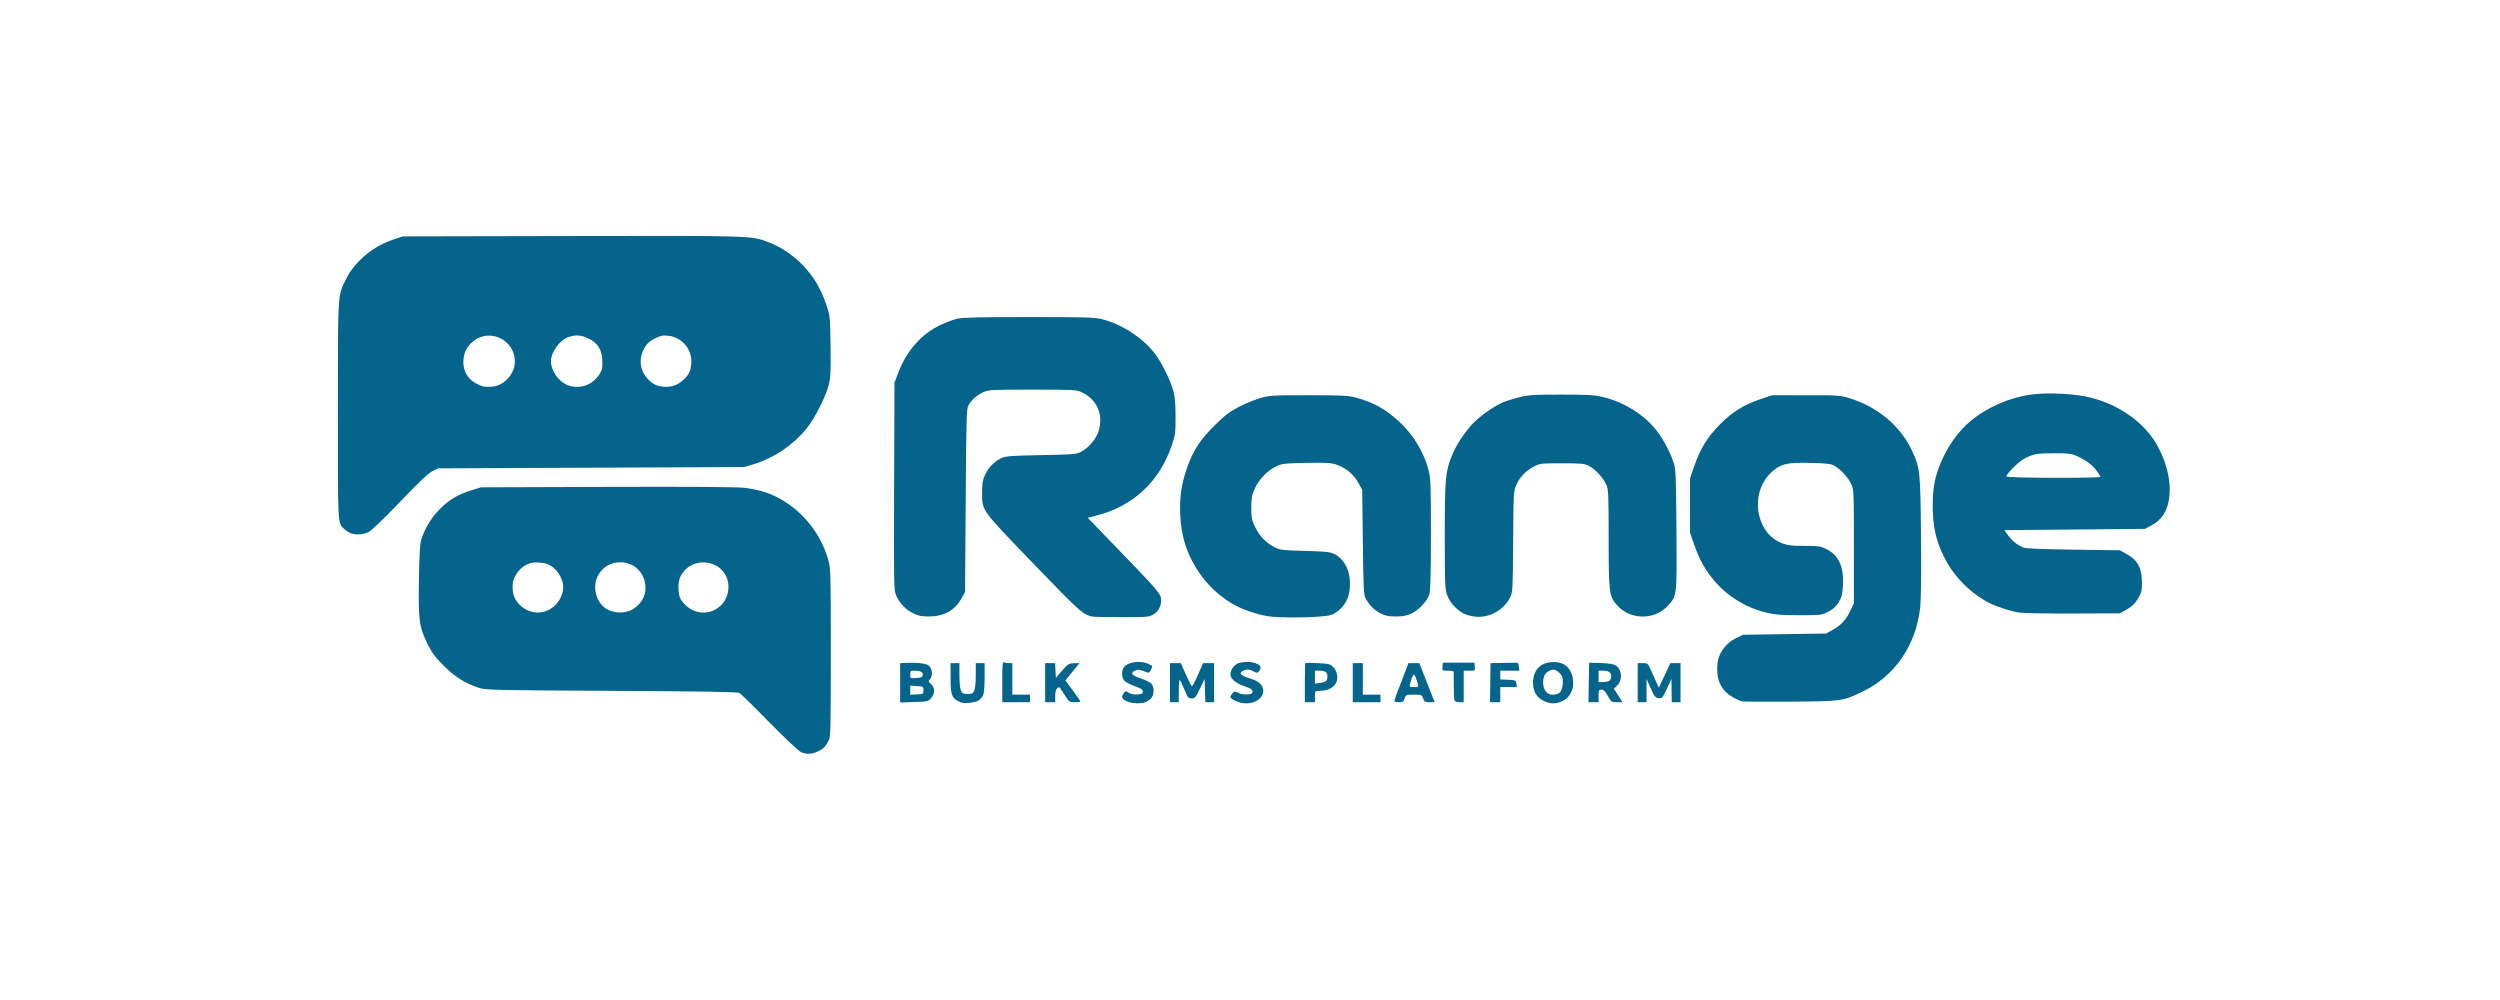
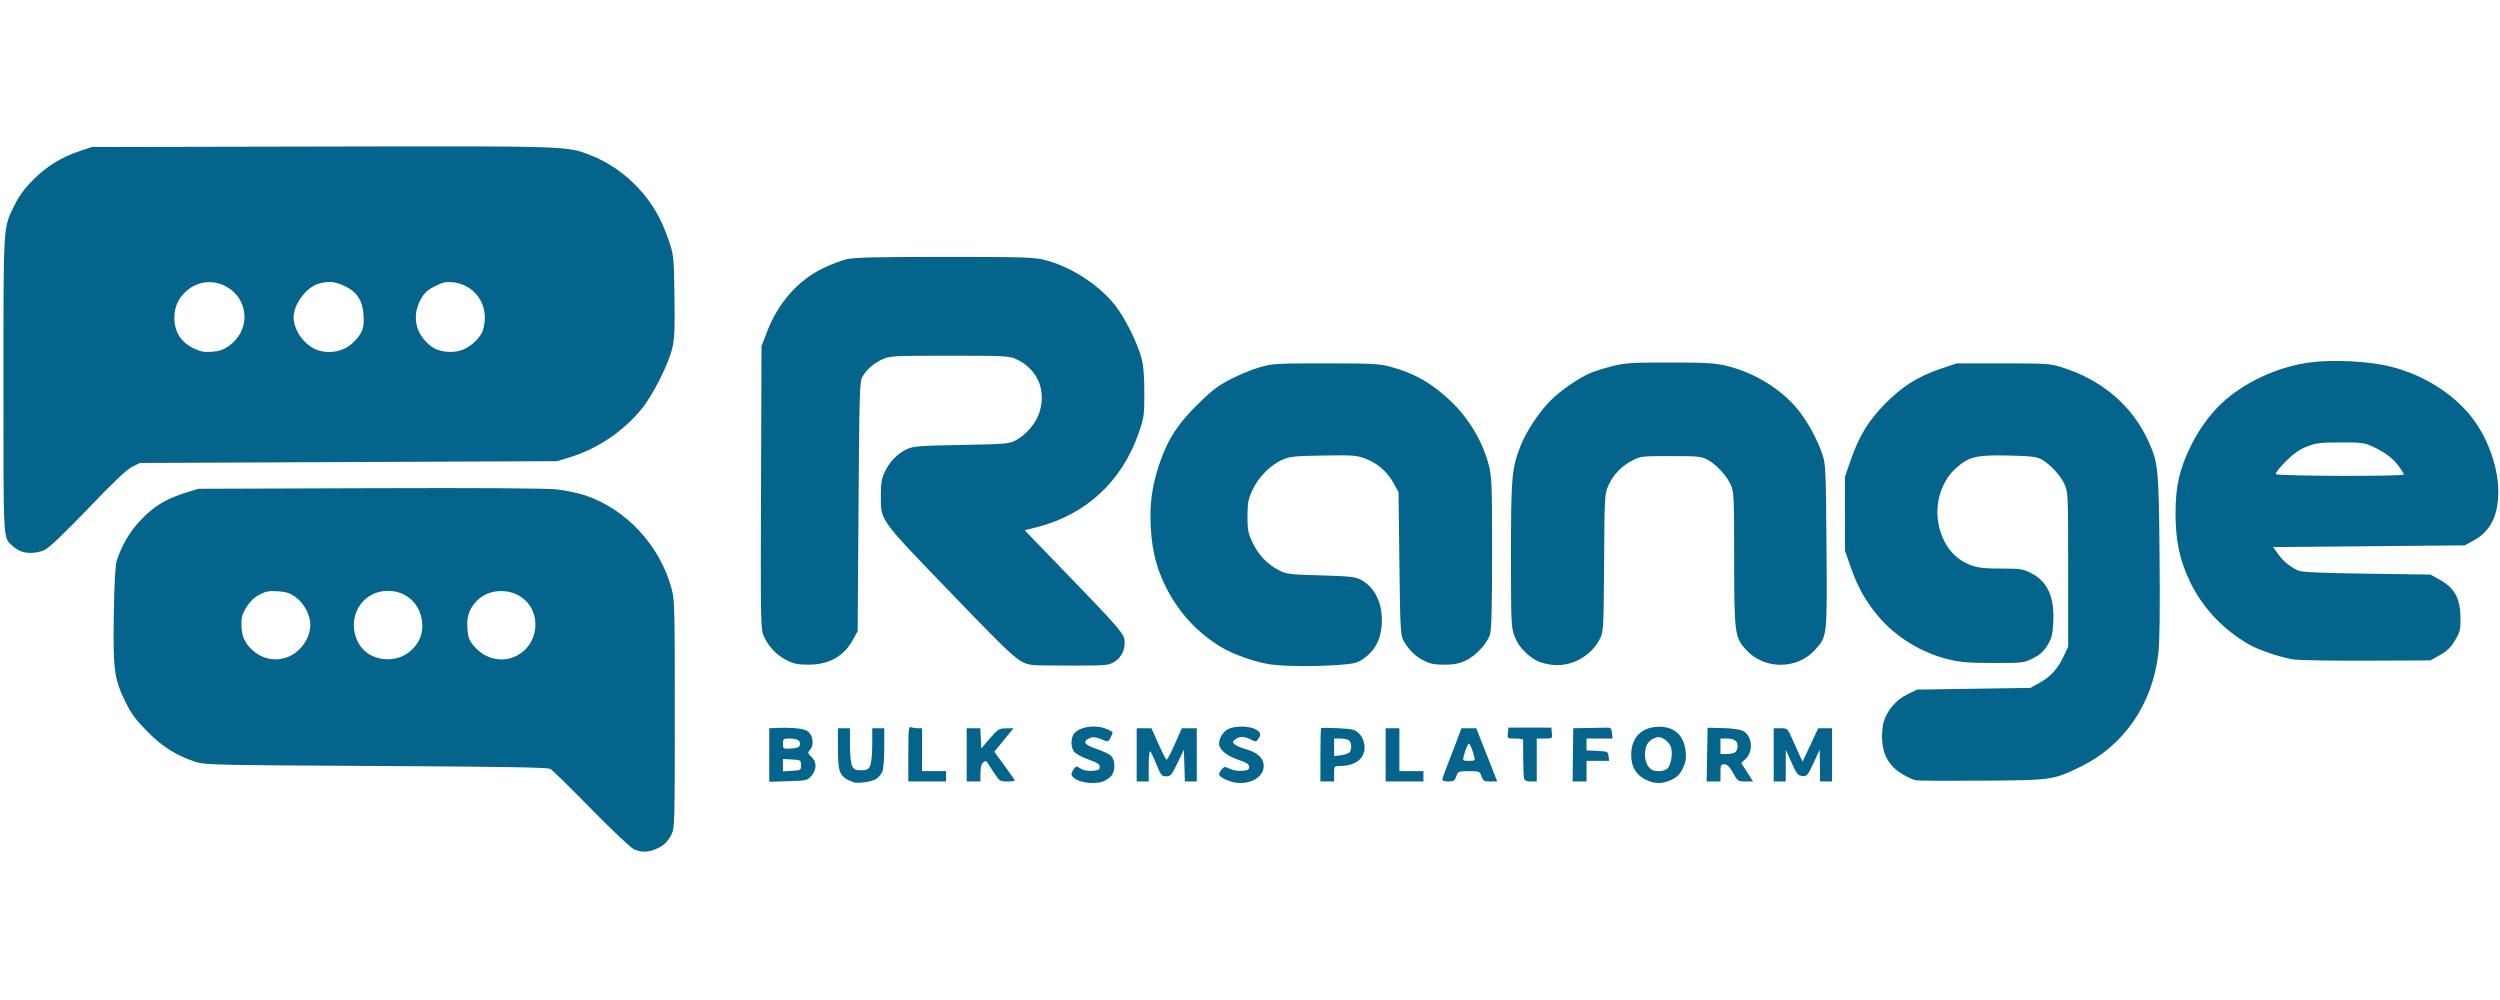
- <svg xmlns="http://www.w3.org/2000/svg" width="1983" height="793" viewBox="0 0 1983 793" role="img" aria-labelledby="title">
+ <svg xmlns="http://www.w3.org/2000/svg" width="1983" height="793" viewBox="266 186 1456 414" role="img" aria-labelledby="title">
  <path fill="#04648C" fill-rule="evenodd" d="M635.218,596.496 C633.386,595.700 622.375,585.308 610.301,572.981 C598.403,560.832 587.730,550.354 586.584,549.696 C585.022,548.800 559.566,548.370 485.000,547.981 C392.118,547.497 385.134,547.341 380.000,545.635 C368.684,541.875 360.833,536.953 351.966,528.059 C345.195,521.268 342.558,517.730 339.200,510.930 C332.495,497.352 331.772,492.036 332.275,460.000 C332.561,441.842 333.135,431.147 333.965,428.517 C336.700,419.853 341.312,411.908 347.417,405.339 C355.056,397.120 362.399,392.518 373.338,389.094 L381.500,386.539 L481.500,386.206 C547.681,385.986 584.593,386.232 590.646,386.934 C595.676,387.517 603.014,389.084 606.953,390.417 C630.649,398.434 650.095,419.325 656.977,444.159 C658.914,451.149 659.000,454.279 659.000,517.770 C659.000,580.865 658.908,584.260 657.106,587.790 C654.767,592.373 652.496,594.477 647.746,596.462 C643.221,598.352 639.514,598.362 635.218,596.496 Z M434.509,484.135 C442.582,480.467 447.967,471.013 446.496,463.091 C445.489,457.666 442.097,452.339 437.718,449.304 C434.735,447.237 432.308,446.492 427.644,446.213 C422.612,445.911 420.686,446.279 417.000,448.250 C414.040,449.832 411.477,452.307 409.512,455.480 C407.080,459.407 406.538,461.347 406.603,465.903 C406.691,472.115 408.402,476.153 412.661,480.195 C418.716,485.942 427.173,487.467 434.509,484.135 Z M503.247,482.394 C508.828,478.472 511.962,472.847 511.984,466.718 C512.025,454.808 503.529,446.000 492.000,446.000 C483.656,446.000 476.744,450.582 473.548,458.232 C470.618,465.245 472.189,474.311 477.298,479.868 C483.570,486.691 495.483,487.851 503.247,482.394 Z M567.093,483.673 C572.926,480.594 576.872,474.873 577.641,468.381 C578.357,462.340 576.895,457.217 573.205,452.832 C565.906,444.158 550.942,443.817 543.367,452.153 C539.138,456.806 537.762,460.917 538.188,467.619 C538.519,472.810 539.127,474.589 541.624,477.674 C548.175,485.768 558.512,488.203 567.093,483.673 Z M763.000,557.405 C755.034,554.479 754.000,552.198 754.000,537.550 L754.000,526.000 L757.500,526.000 L761.000,526.000 L761.015,535.750 C761.024,541.597 761.536,546.501 762.294,548.000 C763.321,550.030 764.300,550.500 767.500,550.500 C770.700,550.500 771.679,550.030 772.706,548.000 C773.464,546.501 773.976,541.597 773.985,535.750 L774.000,526.000 L777.500,526.000 L781.000,526.000 L781.000,537.453 C781.000,543.978 780.503,549.996 779.846,551.439 C779.211,552.832 777.616,554.677 776.301,555.538 C773.785,557.187 765.552,558.342 763.000,557.405 Z M895.686,556.983 C892.321,555.973 889.988,554.176 890.032,552.628 C890.049,552.007 890.687,550.678 891.449,549.673 C892.746,547.962 892.993,547.950 895.335,549.484 C896.943,550.538 899.384,551.012 902.168,550.811 C905.724,550.556 906.500,550.143 906.500,548.508 C906.500,546.956 905.061,546.010 900.000,544.232 C896.425,542.977 892.712,541.011 891.750,539.864 C889.799,537.539 889.460,532.877 891.030,529.945 C893.514,525.303 903.504,523.513 910.532,526.449 C912.439,527.246 914.000,528.125 914.000,528.402 C914.000,528.679 913.470,530.069 912.822,531.492 C912.016,533.260 911.147,533.875 910.072,533.436 C904.188,531.037 902.736,530.799 900.422,531.854 C896.247,533.756 897.560,535.691 904.622,538.041 C908.264,539.253 912.089,541.089 913.122,542.122 C915.737,544.737 915.647,551.353 912.960,554.040 C911.838,555.162 909.784,556.512 908.395,557.040 C905.390,558.183 899.595,558.157 895.686,556.983 Z M982.942,557.052 C978.935,555.836 976.000,554.036 976.000,552.794 C976.000,552.169 976.730,550.851 977.621,549.866 C979.107,548.224 979.489,548.201 982.178,549.592 C983.842,550.453 986.927,550.978 989.306,550.805 C992.731,550.556 993.500,550.133 993.500,548.501 C993.500,546.935 992.093,546.023 987.000,544.288 C980.288,542.000 976.000,538.376 976.000,534.991 C976.000,531.798 978.028,528.415 980.990,526.665 C984.545,524.565 993.114,524.491 997.050,526.526 C1000.266,528.189 1000.691,529.673 998.722,532.365 C997.547,533.972 997.207,533.988 994.472,532.562 C990.756,530.624 987.941,530.586 985.441,532.439 C983.719,533.715 983.669,534.042 985.000,535.333 C985.825,536.134 989.058,537.515 992.184,538.403 C998.491,540.194 1002.000,543.594 1002.000,547.912 C1002.000,555.241 992.301,559.892 982.942,557.052 Z M1224.013,555.725 C1218.675,552.903 1216.000,548.209 1216.000,541.667 C1216.000,531.976 1221.297,525.972 1230.520,525.207 C1240.372,524.390 1246.692,529.618 1247.704,539.421 C1248.149,543.729 1247.817,545.747 1246.071,549.354 C1244.440,552.722 1242.791,554.407 1239.624,555.940 C1234.104,558.612 1229.349,558.547 1224.013,555.725 Z M1237.340,549.177 C1239.595,546.685 1240.420,539.138 1238.777,536.030 C1238.059,534.672 1236.302,532.904 1234.873,532.102 C1232.731,530.900 1231.747,530.862 1229.267,531.889 C1227.613,532.575 1225.751,534.251 1225.130,535.615 C1223.326,539.574 1223.758,545.423 1226.073,548.365 C1227.657,550.380 1229.033,551.000 1231.918,551.000 C1234.298,551.000 1236.299,550.327 1237.340,549.177 Z M714.000,541.588 L714.000,526.000 L718.750,525.803 C726.312,525.489 732.282,525.979 735.263,527.159 C739.365,528.784 740.644,535.632 737.459,538.923 C736.285,540.137 736.444,540.682 738.541,542.626 C741.737,545.587 741.756,550.009 738.589,553.694 C736.257,556.408 735.812,556.511 725.089,556.838 L714.000,557.177 L714.000,541.588 Z M732.500,547.500 C732.500,544.586 732.349,544.491 727.250,544.198 L722.000,543.895 L722.000,547.500 L722.000,551.105 L727.250,550.802 C732.349,550.509 732.500,550.414 732.500,547.500 Z M731.839,535.620 C732.305,533.169 730.388,532.034 725.750,532.015 C722.232,532.001 722.000,532.189 722.000,535.055 C722.000,538.074 722.054,538.106 726.741,537.805 C730.448,537.566 731.560,537.090 731.839,535.620 Z M795.000,540.893 C795.000,526.616 795.180,524.855 796.582,525.393 C797.452,525.727 799.252,526.000 800.582,526.000 L803.000,526.000 L803.000,538.500 L803.000,551.000 L810.000,551.000 L817.000,551.000 L817.000,554.000 L817.000,557.000 L806.000,557.000 L795.000,557.000 L795.000,540.893 Z M829.000,541.500 L829.000,526.000 L832.952,526.000 L836.905,526.000 L837.202,531.882 L837.500,537.763 L842.500,531.950 C847.141,526.554 847.814,526.132 851.878,526.068 L856.256,526.000 L853.878,528.935 C852.570,530.549 850.055,533.629 848.289,535.779 L845.079,539.688 L851.039,547.809 C854.318,552.276 857.000,556.171 857.000,556.465 C857.000,556.759 855.022,557.000 852.604,557.000 C848.411,557.000 848.054,556.763 844.854,551.837 C843.009,548.997 841.197,546.214 840.826,545.651 C840.385,544.981 839.609,545.079 838.576,545.937 C837.535,546.800 837.000,548.902 837.000,552.122 L837.000,557.000 L833.000,557.000 L829.000,557.000 L829.000,541.500 Z M928.000,541.500 L928.000,526.000 L932.304,526.000 L936.608,526.000 L940.655,535.067 C942.881,540.053 945.023,544.216 945.415,544.317 C945.807,544.417 947.965,540.337 950.210,535.250 L954.292,526.000 L958.646,526.000 L963.000,526.000 L963.000,541.500 L963.000,557.000 L959.538,557.000 L956.075,557.000 L955.788,547.750 L955.500,538.500 L951.775,546.250 C948.412,553.248 947.772,554.000 945.184,554.000 C942.569,554.000 942.070,553.383 939.479,546.948 C937.918,543.069 936.271,539.667 935.820,539.389 C935.369,539.110 935.000,542.959 935.000,547.941 L935.000,557.000 L931.500,557.000 L928.000,557.000 L928.000,541.500 Z M1035.000,541.667 C1035.000,533.233 1035.186,526.146 1035.414,525.917 C1035.641,525.688 1040.132,525.725 1045.394,526.000 C1054.019,526.451 1055.217,526.756 1057.555,529.097 C1059.150,530.695 1060.333,533.198 1060.627,535.597 C1061.552,543.148 1055.950,547.978 1046.250,547.994 C1043.066,548.000 1043.000,548.091 1043.000,552.500 L1043.000,557.000 L1039.000,557.000 L1035.000,557.000 L1035.000,541.667 Z M1052.129,539.826 C1053.350,537.900 1053.185,534.585 1051.800,533.200 C1051.140,532.540 1048.890,532.000 1046.800,532.000 L1043.000,532.000 L1043.000,537.132 L1043.000,542.263 L1047.144,541.707 C1049.423,541.402 1051.666,540.555 1052.129,539.826 Z M1073.000,541.500 L1073.000,526.000 L1077.000,526.000 L1081.000,526.000 L1081.000,538.500 L1081.000,551.000 L1088.000,551.000 L1095.000,551.000 L1095.000,554.000 L1095.000,557.000 L1084.000,557.000 L1073.000,557.000 L1073.000,541.500 Z M1106.000,556.026 C1106.000,555.490 1107.284,551.778 1108.854,547.776 C1110.423,543.774 1112.937,537.237 1114.441,533.250 L1117.175,526.000 L1121.480,526.000 L1125.785,526.000 L1129.831,536.250 C1132.057,541.888 1134.799,548.862 1135.924,551.750 L1137.971,557.000 L1133.933,557.000 C1130.346,557.000 1129.779,556.665 1128.850,554.000 C1127.837,551.094 1127.606,551.000 1121.500,551.000 C1115.394,551.000 1115.163,551.094 1114.150,554.000 C1113.253,556.574 1112.600,557.000 1109.552,557.000 C1107.598,557.000 1106.000,556.562 1106.000,556.026 Z M1124.600,542.544 C1123.647,538.745 1122.108,535.000 1121.500,535.000 C1120.892,535.000 1119.353,538.745 1118.400,542.544 C1117.828,544.822 1118.053,545.000 1121.500,545.000 C1124.947,545.000 1125.172,544.822 1124.600,542.544 Z M1153.635,555.250 C1153.360,554.288 1153.125,549.000 1153.113,543.500 C1153.101,538.000 1153.070,533.163 1153.045,532.750 C1153.020,532.337 1150.946,532.000 1148.437,532.000 C1143.909,532.000 1143.876,531.975 1144.187,528.817 L1144.500,525.634 L1157.000,525.634 L1169.500,525.634 L1169.813,528.817 C1170.124,531.975 1170.091,532.000 1165.563,532.000 L1161.000,532.000 L1161.000,544.500 L1161.000,557.000 L1157.567,557.000 C1155.155,557.000 1153.986,556.480 1153.635,555.250 Z M1182.078,541.500 L1182.271,526.000 L1190.885,525.858 C1195.623,525.779 1200.625,525.686 1202.000,525.650 C1204.098,525.596 1204.550,526.101 1204.813,528.793 L1205.127,532.000 L1197.563,532.000 L1190.000,532.000 L1190.000,535.452 L1190.000,538.905 L1196.250,539.202 C1202.240,539.488 1202.513,539.614 1202.816,542.250 L1203.133,545.000 L1196.566,545.000 L1190.000,545.000 L1190.000,551.000 L1190.000,557.000 L1185.943,557.000 L1181.886,557.000 L1182.078,541.500 Z M1260.225,541.350 L1260.500,525.701 L1269.427,525.917 C1274.668,526.043 1279.462,526.705 1281.037,527.519 C1286.568,530.379 1287.390,539.406 1282.535,543.967 L1280.101,546.254 L1283.538,551.627 L1286.975,557.000 L1282.545,557.000 C1278.271,557.000 1278.017,556.825 1275.308,552.001 C1273.238,548.317 1271.908,547.002 1270.250,547.001 C1268.217,547.000 1268.000,547.481 1268.000,552.000 L1268.000,557.000 L1263.975,557.000 L1259.949,557.000 L1260.225,541.350 Z M1276.800,539.800 C1277.460,539.140 1278.000,537.655 1278.000,536.500 C1278.000,533.400 1276.071,532.000 1271.800,532.000 L1268.000,532.000 L1268.000,536.500 L1268.000,541.000 L1271.800,541.000 C1273.890,541.000 1276.140,540.460 1276.800,539.800 Z M1299.000,541.500 L1299.000,526.000 L1303.042,526.000 C1307.072,526.000 1307.092,526.019 1310.046,532.750 C1311.675,536.462 1313.637,540.850 1314.404,542.500 L1315.800,545.500 L1320.367,535.750 L1324.934,526.000 L1328.967,526.000 L1333.000,526.000 L1333.000,541.500 L1333.000,557.000 L1329.500,557.000 L1326.000,557.000 L1325.903,547.750 L1325.807,538.500 L1322.172,546.296 C1318.759,553.617 1318.360,554.074 1315.630,553.796 C1313.061,553.534 1312.336,552.629 1309.392,546.000 L1306.060,538.500 L1306.030,547.750 L1306.000,557.000 L1302.500,557.000 L1299.000,557.000 L1299.000,541.500 Z M1381.863,556.337 C1380.412,556.090 1376.829,554.451 1373.899,552.694 C1366.554,548.290 1362.720,541.967 1362.172,533.355 C1361.946,529.817 1362.293,525.027 1362.942,522.711 C1364.878,515.803 1370.098,509.590 1376.682,506.357 L1382.500,503.500 L1415.500,503.000 L1448.500,502.500 L1453.819,499.554 C1460.295,495.966 1464.459,491.380 1467.899,484.046 L1470.500,478.500 L1470.500,433.500 C1470.500,389.568 1470.449,388.390 1468.351,383.851 C1465.935,378.626 1459.768,372.008 1454.803,369.314 C1452.123,367.860 1448.533,367.456 1435.771,367.173 C1417.243,366.763 1412.772,367.808 1405.438,374.264 C1396.235,382.365 1392.201,396.413 1395.440,409.088 C1398.236,420.035 1404.528,427.557 1413.782,431.020 C1418.001,432.598 1421.564,433.000 1431.341,433.000 C1442.514,433.000 1444.068,433.229 1448.771,435.573 C1458.579,440.461 1462.681,449.677 1461.802,464.853 C1461.417,471.519 1460.826,473.757 1458.413,477.712 C1456.242,481.269 1454.096,483.207 1450.066,485.250 C1444.758,487.941 1444.264,488.000 1427.071,487.993 C1412.874,487.987 1407.873,487.596 1401.024,485.954 C1385.022,482.118 1369.759,472.691 1359.495,460.304 C1352.194,451.492 1347.903,443.749 1343.810,432.000 L1340.500,422.500 L1340.504,401.000 L1340.509,379.500 L1343.803,370.000 C1348.730,355.793 1354.210,346.815 1364.000,336.905 C1373.960,326.825 1382.995,321.147 1396.220,316.658 L1405.500,313.508 L1432.500,313.504 C1458.028,313.500 1459.909,313.628 1467.000,315.844 C1490.085,323.060 1507.887,338.242 1517.107,358.577 C1522.995,371.561 1523.245,374.087 1523.729,425.420 C1524.030,457.299 1523.800,475.570 1523.013,482.420 C1519.610,512.014 1502.923,536.252 1477.500,548.529 C1461.664,556.177 1461.051,556.263 1420.500,556.539 C1400.700,556.674 1383.313,556.583 1381.863,556.337 Z M868.000,489.227 C859.597,488.227 858.206,487.012 819.694,447.069 C777.560,403.369 778.992,405.376 779.010,390.072 C779.018,383.144 779.474,380.541 781.387,376.500 C784.183,370.596 788.953,365.796 794.500,363.305 C797.931,361.764 802.410,361.437 826.000,361.004 C851.761,360.532 853.756,360.363 857.545,358.334 C863.919,354.922 869.649,348.014 871.560,341.440 C875.357,328.382 869.902,316.521 857.500,310.867 C853.876,309.215 850.257,309.044 819.000,309.044 C786.431,309.044 784.248,309.158 780.000,311.081 C774.826,313.423 770.547,317.189 768.161,321.500 C766.670,324.194 766.449,331.902 766.000,397.000 L765.500,469.500 L762.589,474.754 C757.369,484.174 748.771,488.944 736.946,488.978 C730.812,488.996 728.425,488.518 724.241,486.433 C718.311,483.478 713.531,478.454 710.822,472.332 C709.013,468.240 708.945,464.614 709.217,385.781 L709.500,303.500 L712.760,295.000 C719.203,278.198 730.911,264.972 745.500,258.018 C749.900,255.921 755.975,253.596 759.000,252.852 C763.261,251.805 776.099,251.500 816.000,251.500 C862.114,251.500 868.232,251.687 874.500,253.282 C889.637,257.136 906.020,267.717 915.523,279.778 C921.030,286.767 928.276,301.225 930.671,310.000 C931.970,314.761 932.448,320.245 932.459,330.500 C932.473,343.742 932.296,345.015 929.195,354.000 C919.454,382.224 898.466,401.639 869.838,408.909 L862.760,410.707 L878.633,427.103 C919.880,469.714 920.989,470.996 920.996,476.101 C921.003,480.892 918.902,484.897 915.162,487.223 C911.664,489.398 910.581,489.501 891.000,489.513 C879.725,489.519 869.375,489.391 868.000,489.227 Z M1006.000,488.832 C997.438,487.619 984.350,483.058 977.398,478.865 C963.661,470.580 953.108,459.328 945.637,445.000 C938.928,432.134 936.056,419.356 936.020,402.208 C935.997,391.441 937.951,380.932 942.080,369.618 C946.769,356.770 952.215,348.564 963.395,337.500 C971.532,329.448 975.253,326.587 982.500,322.815 C987.450,320.238 995.100,317.088 999.500,315.815 C1007.083,313.621 1009.089,313.500 1038.000,313.500 C1064.675,313.500 1069.378,313.735 1075.500,315.376 C1089.665,319.173 1099.823,324.936 1110.867,335.443 C1121.508,345.566 1129.584,359.142 1133.068,372.766 C1134.832,379.662 1135.000,384.104 1135.000,423.794 C1135.000,454.223 1134.647,468.446 1133.824,471.193 C1132.189,476.651 1125.537,483.841 1119.538,486.634 C1115.714,488.415 1112.745,488.983 1107.217,488.990 C1101.456,488.998 1098.922,488.488 1095.097,486.549 C1090.120,484.027 1086.213,480.108 1083.214,474.630 C1081.698,471.862 1081.442,466.700 1081.000,430.000 L1080.500,388.500 L1077.532,383.141 C1073.804,376.411 1068.252,371.612 1061.095,368.934 C1056.038,367.042 1053.802,366.882 1036.516,367.176 C1019.191,367.471 1017.055,367.704 1012.500,369.797 C1005.623,372.955 998.709,380.050 995.356,387.390 C992.973,392.606 992.560,394.817 992.532,402.500 C992.504,410.305 992.872,412.297 995.302,417.500 C998.712,424.801 1003.842,430.302 1010.500,433.798 C1015.266,436.300 1016.414,436.449 1035.000,436.962 C1051.351,437.413 1055.111,437.804 1058.285,439.380 C1066.958,443.690 1071.707,454.030 1070.673,466.358 C1069.970,474.746 1066.573,480.948 1060.247,485.394 C1056.520,488.013 1054.870,488.438 1045.770,489.119 C1032.375,490.121 1014.174,489.990 1006.000,488.832 Z M1168.500,488.878 C1162.156,487.750 1159.326,486.342 1154.545,481.934 C1151.588,479.209 1149.384,475.970 1148.037,472.369 C1146.106,467.209 1146.000,464.730 1146.000,424.920 C1146.000,379.358 1146.445,374.403 1151.721,361.223 C1155.106,352.768 1162.412,341.785 1169.098,335.099 C1174.966,329.232 1185.324,322.076 1192.238,319.112 C1194.634,318.085 1200.371,316.290 1204.988,315.122 C1212.441,313.238 1216.187,313.001 1238.440,313.007 C1259.936,313.013 1264.672,313.295 1271.743,314.990 C1287.644,318.802 1303.479,328.525 1313.048,340.351 C1318.760,347.410 1324.389,357.679 1327.336,366.417 C1329.268,372.144 1329.409,375.278 1329.749,419.962 C1330.152,473.074 1330.225,472.416 1323.109,480.311 C1312.561,492.012 1293.399,491.967 1282.806,480.217 C1276.317,473.018 1276.003,470.572 1275.978,427.068 C1275.958,391.494 1275.810,388.179 1274.078,384.363 C1271.588,378.880 1265.600,372.371 1260.568,369.678 C1256.834,367.679 1255.064,367.500 1239.000,367.500 C1221.971,367.500 1221.365,367.572 1216.500,370.161 C1210.130,373.551 1205.713,378.174 1202.801,384.500 C1200.537,389.419 1200.496,390.150 1200.234,429.467 C1199.985,466.941 1199.845,469.688 1197.990,473.521 C1192.717,484.413 1180.161,490.951 1168.500,488.878 Z M1601.803,485.943 C1594.461,484.837 1581.746,480.580 1576.000,477.303 C1560.666,468.559 1548.612,455.713 1541.304,440.329 C1535.393,427.886 1533.047,416.735 1533.029,401.000 C1533.010,385.092 1535.289,375.046 1541.993,361.478 C1547.391,350.553 1554.734,340.921 1562.835,334.138 C1576.041,323.082 1593.972,315.267 1611.500,312.930 C1624.891,311.145 1646.037,312.268 1658.500,315.427 C1677.134,320.150 1694.075,330.633 1705.011,344.208 C1714.587,356.095 1721.000,373.650 1721.000,387.978 C1721.000,402.135 1716.534,411.183 1706.923,416.500 L1701.500,419.500 L1645.677,420.000 L1589.854,420.500 L1592.838,424.619 C1595.997,428.978 1599.877,432.137 1604.619,434.209 C1606.686,435.112 1617.958,435.613 1644.500,435.984 L1681.500,436.500 L1686.754,439.411 C1695.741,444.391 1699.000,450.520 1699.000,462.443 C1699.000,468.738 1698.613,470.227 1695.750,474.951 C1693.334,478.937 1691.088,481.108 1687.000,483.407 L1681.500,486.500 L1644.500,486.651 C1624.150,486.733 1604.936,486.415 1601.803,485.943 Z M1666.000,378.197 C1666.000,377.755 1664.662,375.575 1663.028,373.352 C1659.657,368.769 1654.784,365.142 1647.500,361.797 C1643.050,359.753 1641.014,359.504 1629.000,359.540 C1617.205,359.576 1614.742,359.880 1609.500,361.953 C1605.169,363.665 1601.741,366.082 1597.178,370.642 C1593.701,374.116 1591.140,377.418 1591.487,377.979 C1592.247,379.208 1666.000,379.424 1666.000,378.197 Z M278.001,422.877 C276.626,422.328 274.446,420.894 273.155,419.690 C267.775,414.667 267.999,418.749 268.012,325.800 C268.025,230.341 267.730,235.014 274.629,221.046 C277.219,215.802 280.422,211.481 285.434,206.469 C293.252,198.651 301.750,193.430 312.500,189.838 L319.500,187.500 L453.396,187.222 C599.112,186.920 596.113,186.819 610.510,192.506 C620.141,196.310 629.289,202.562 637.076,210.661 C645.255,219.168 650.935,228.696 655.161,241.000 C658.421,250.494 658.423,250.515 658.796,274.000 C659.097,292.971 658.861,298.849 657.569,304.500 C655.460,313.731 646.335,331.872 639.728,339.974 C629.007,353.119 614.015,363.240 597.973,368.162 L590.500,370.455 L469.000,370.978 L347.500,371.500 L342.992,373.722 C339.838,375.277 332.180,382.532 317.492,397.882 C304.662,411.290 294.919,420.632 292.434,421.910 C288.125,424.125 282.138,424.526 278.001,422.877 Z M399.255,303.391 C404.951,299.392 408.436,292.955 408.399,286.500 C408.303,269.835 388.984,260.231 375.835,270.312 C370.257,274.588 367.539,280.058 367.536,287.014 C367.532,294.902 371.221,300.921 378.235,304.472 C382.564,306.663 384.523,307.069 389.255,306.754 C393.627,306.464 396.031,305.655 399.255,303.391 Z M469.247,303.394 C471.577,301.757 474.517,298.636 475.781,296.458 C477.675,293.196 478.024,291.338 477.765,285.889 C477.347,277.108 474.004,271.842 466.686,268.434 C460.984,265.779 457.473,265.463 451.649,267.081 C444.440,269.082 436.983,279.031 437.006,286.616 C437.027,293.770 442.505,301.920 449.491,305.191 C455.494,308.000 463.763,307.249 469.247,303.394 Z M535.782,305.447 C540.215,303.595 544.588,299.629 546.748,295.500 C547.612,293.850 548.348,290.025 548.385,287.000 C548.515,276.442 540.752,267.587 530.280,266.347 C525.880,265.826 524.214,266.150 519.535,268.439 C515.375,270.474 513.352,272.250 511.403,275.574 C508.159,281.111 507.370,286.679 509.004,292.515 C510.522,297.937 516.201,304.150 521.054,305.697 C526.096,307.305 531.557,307.212 535.782,305.447 Z" />
</svg>
